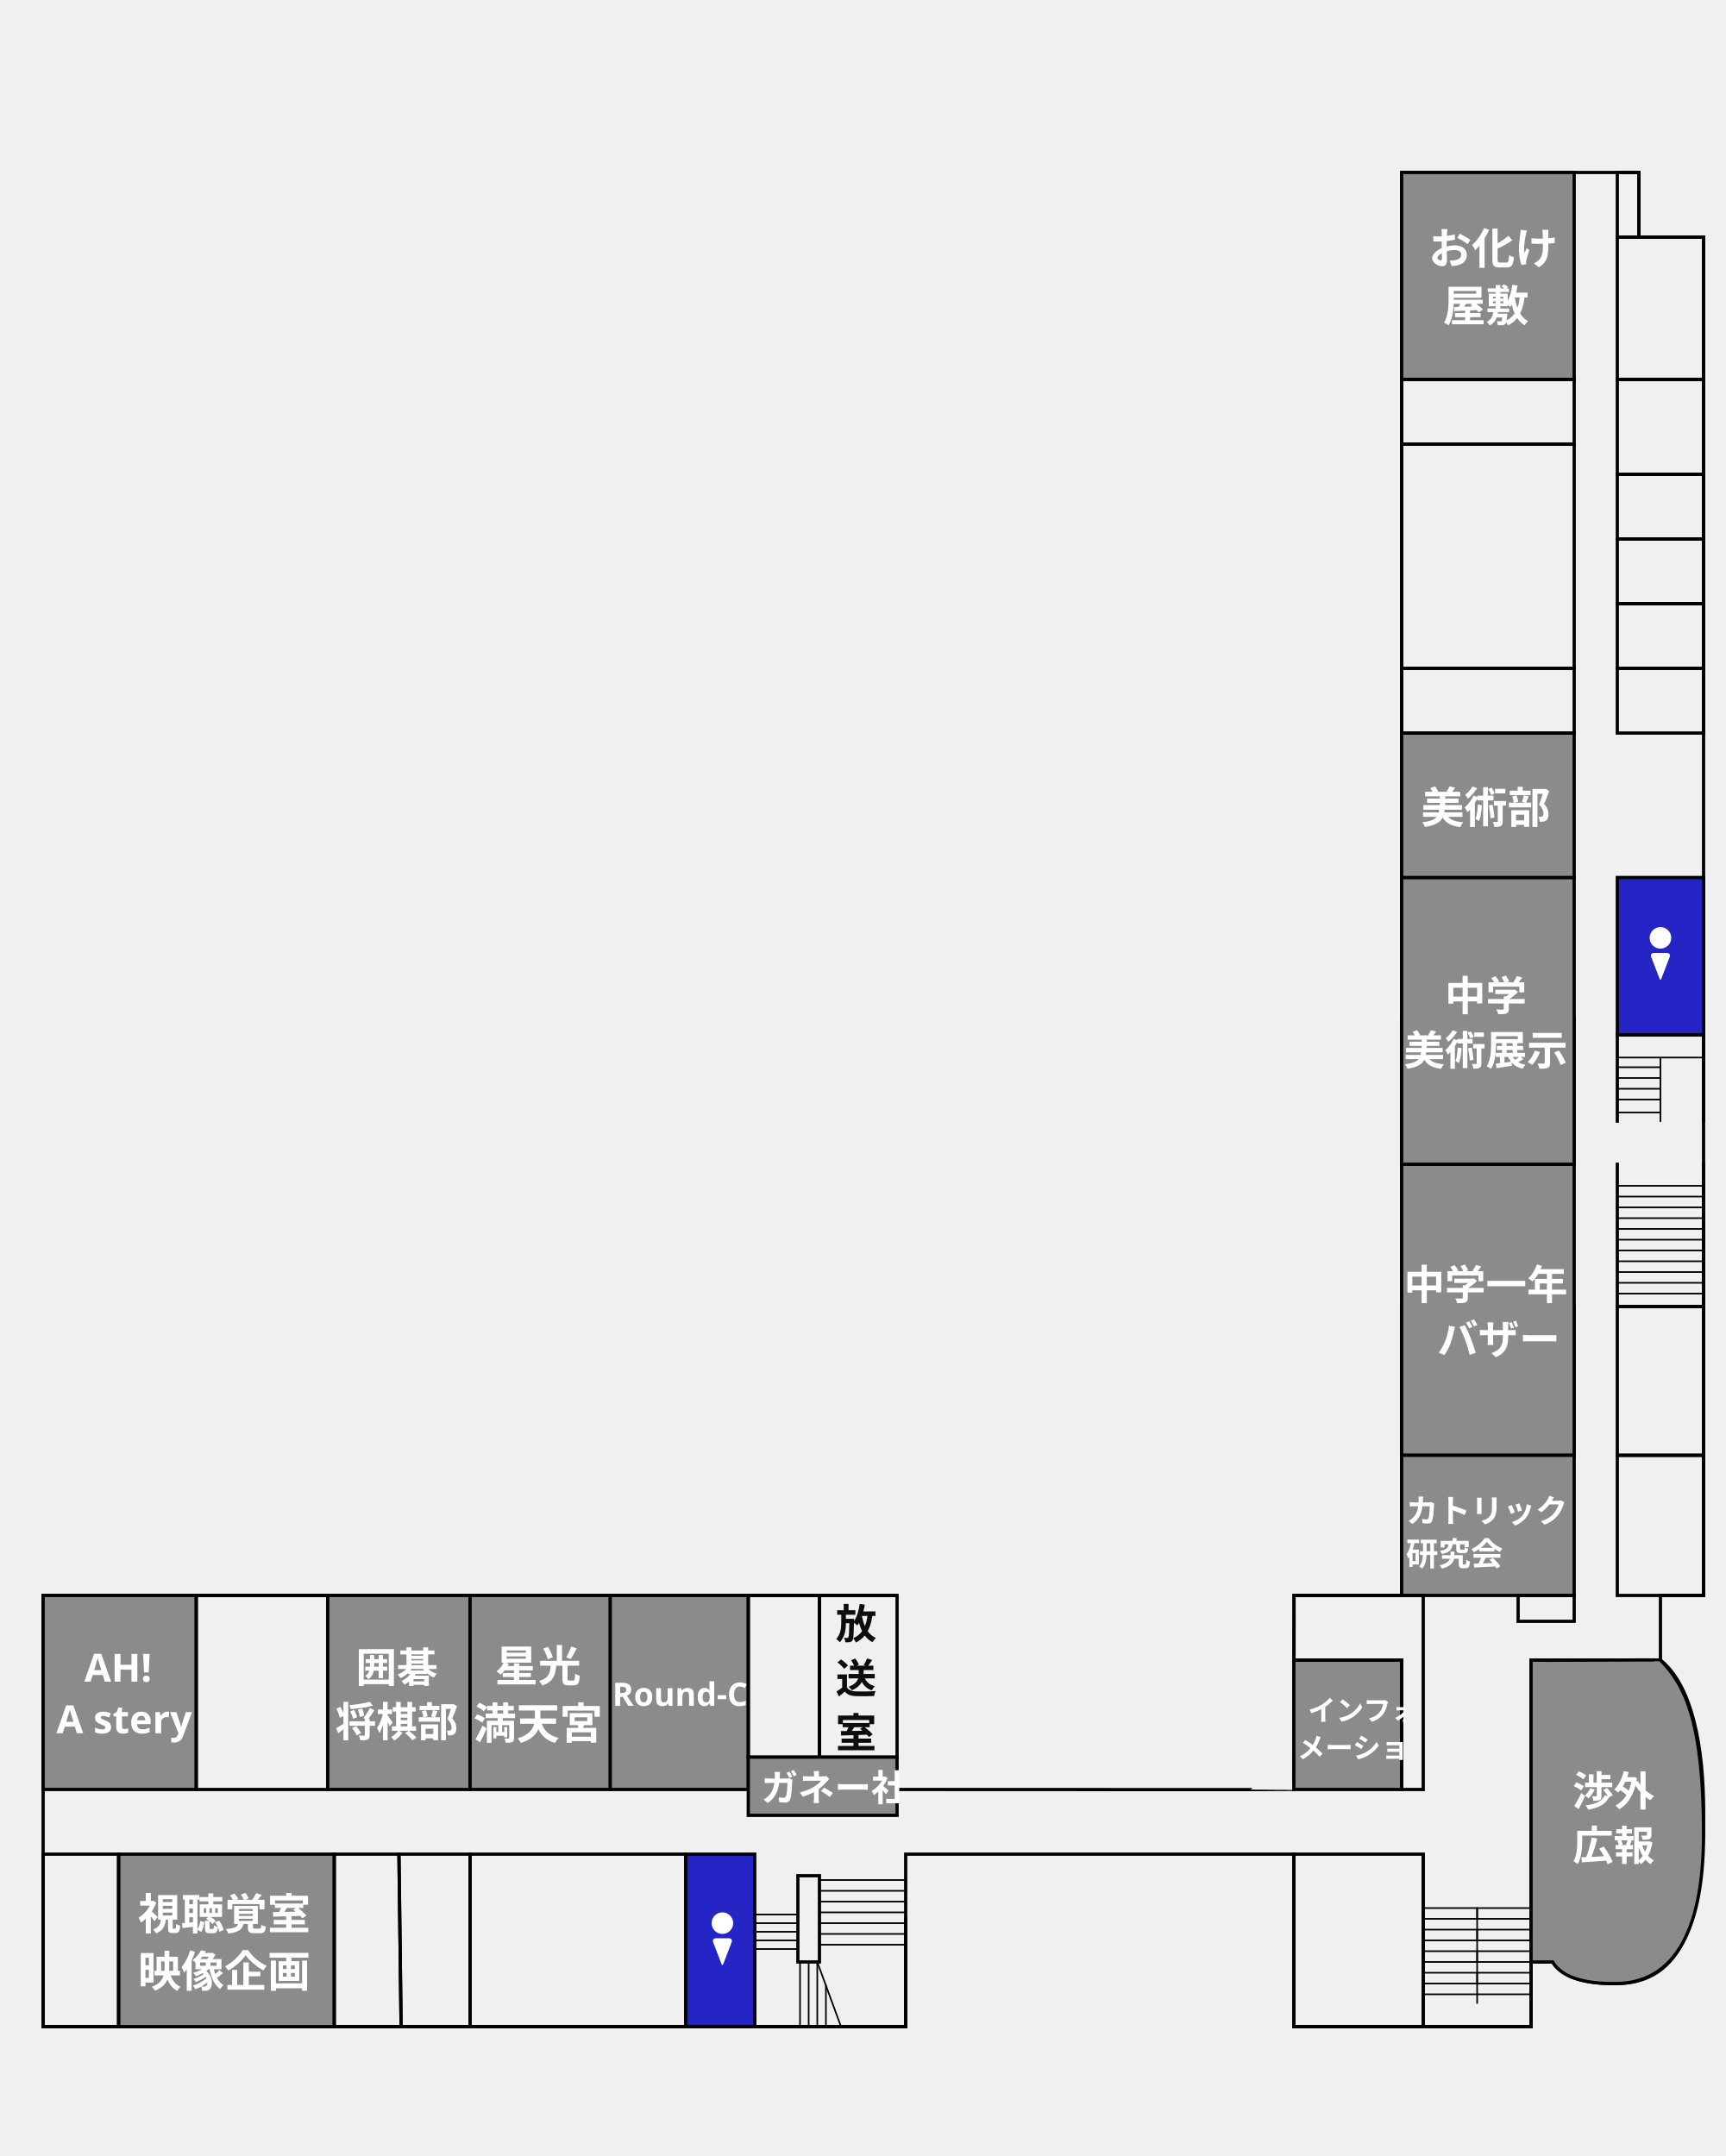
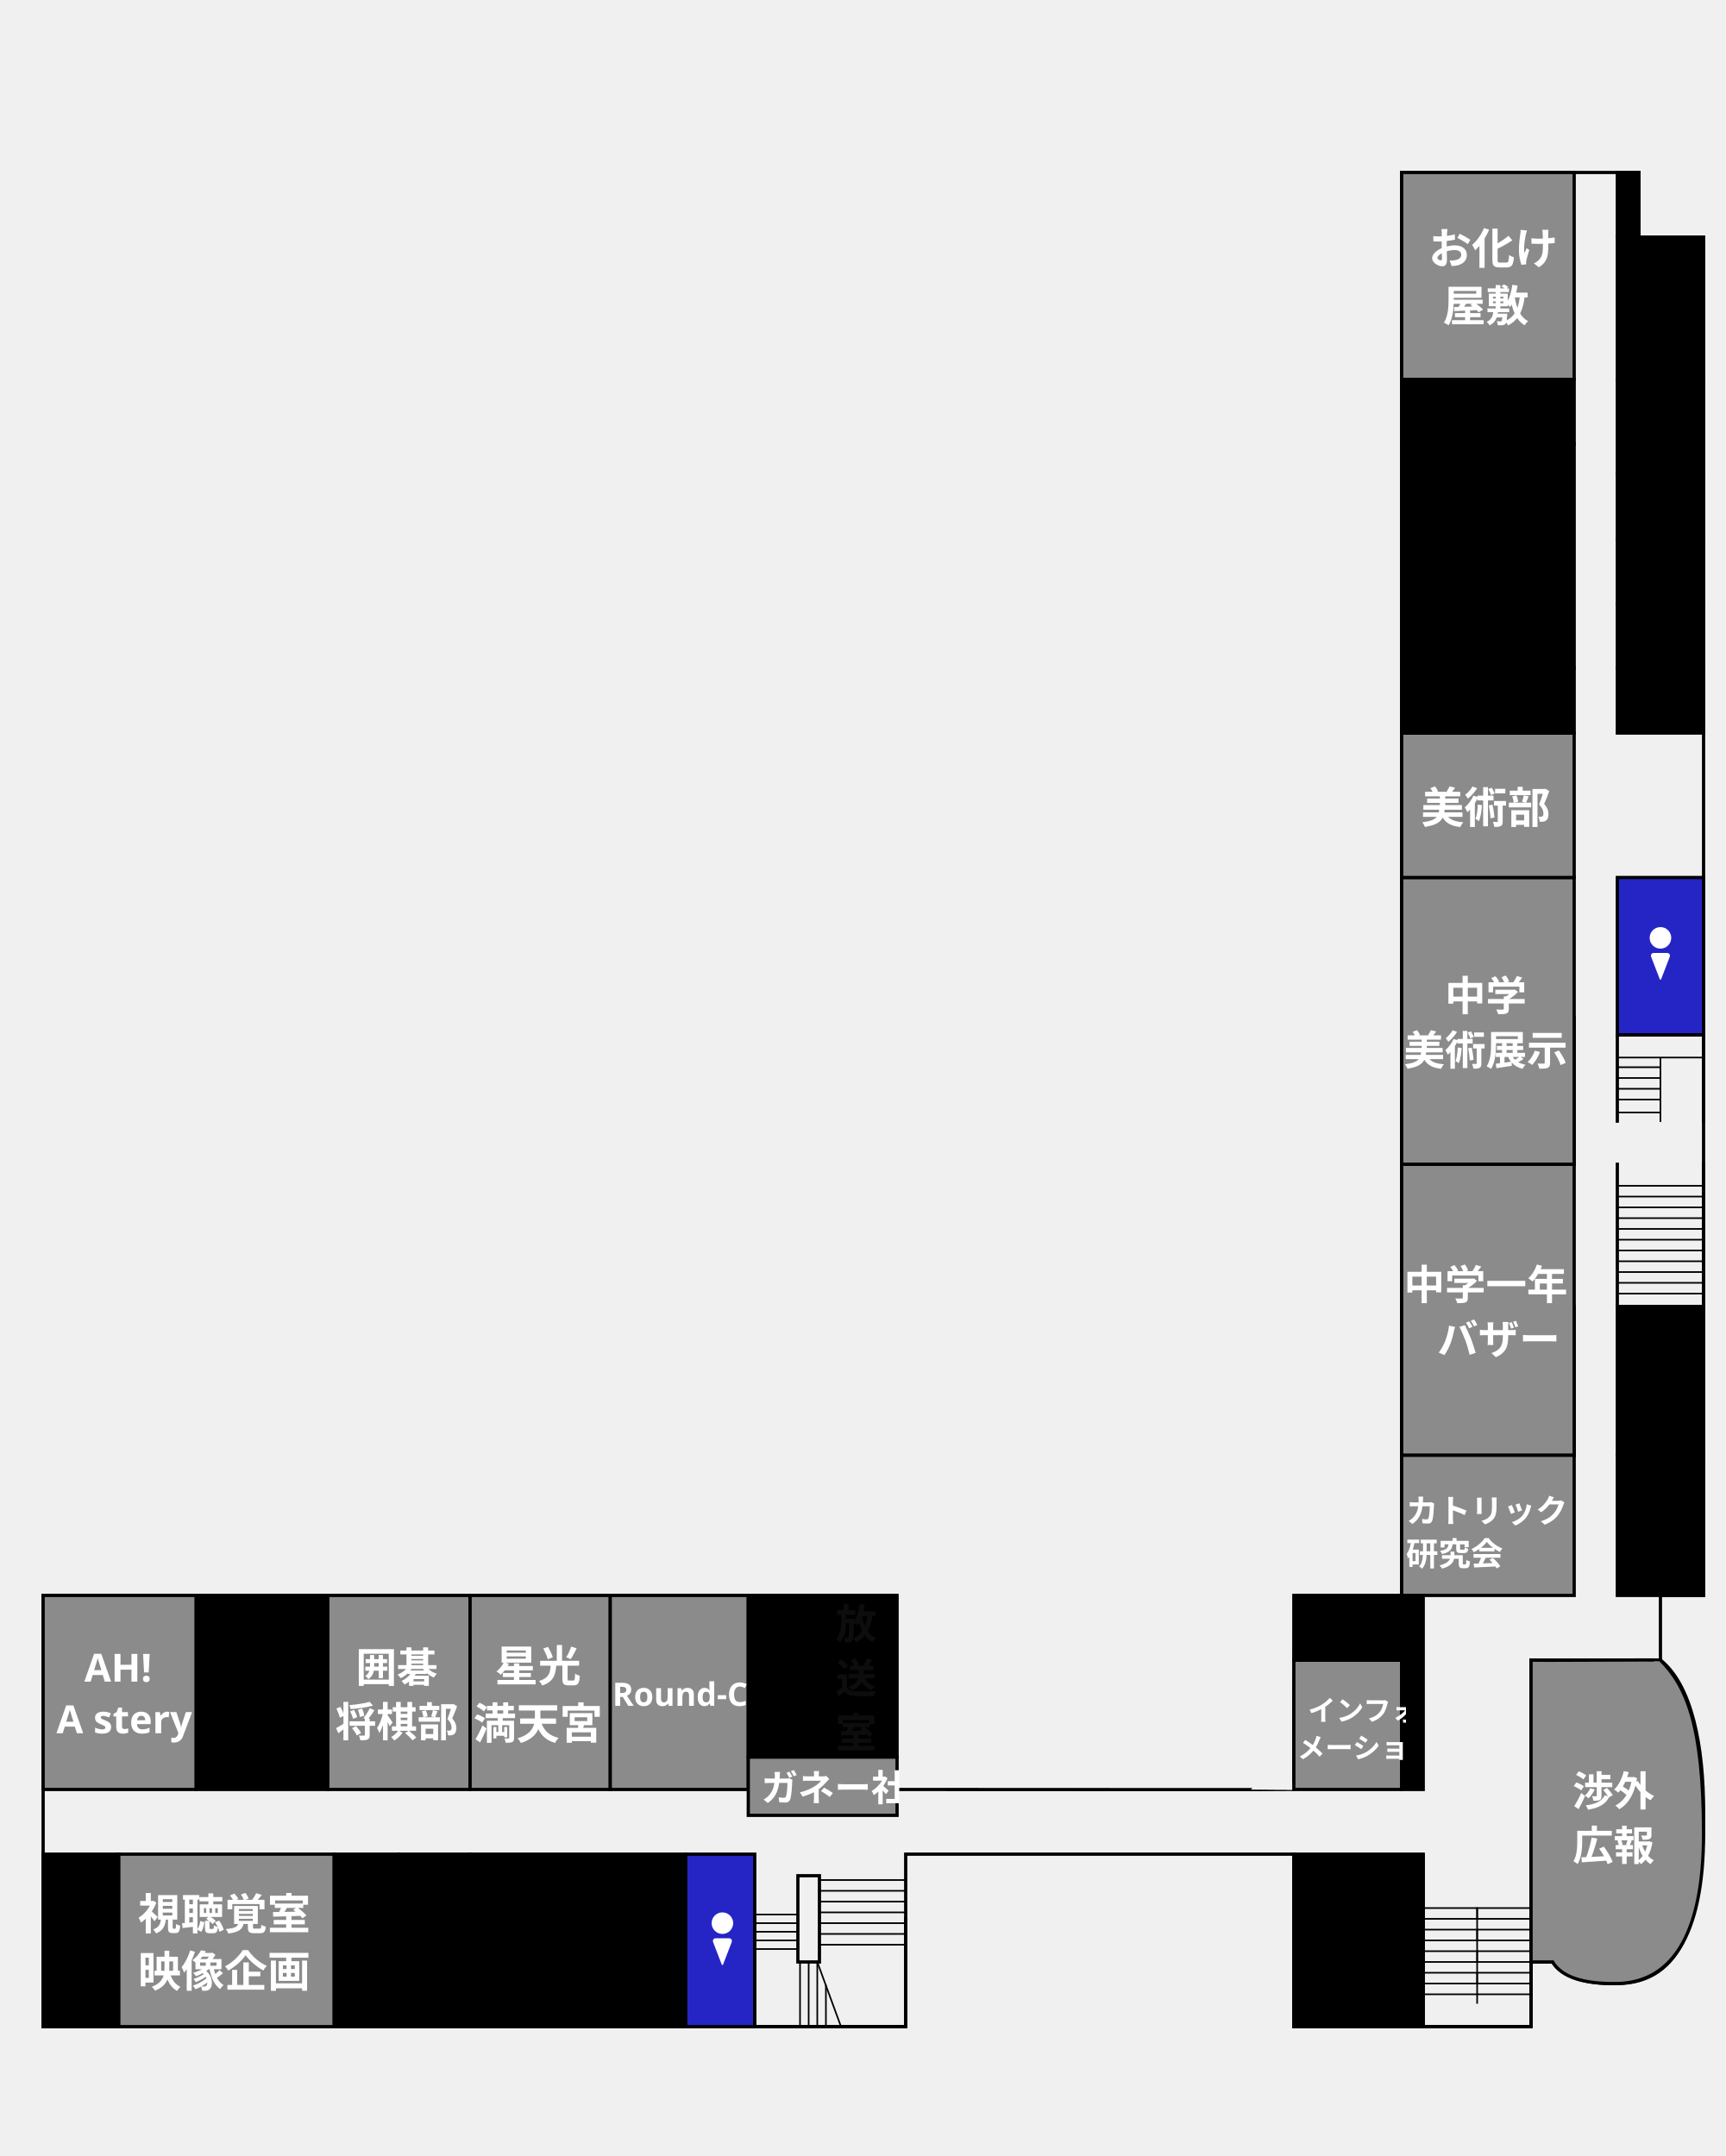
<svg xmlns="http://www.w3.org/2000/svg" style="isolation:isolate" viewBox="0 0 800 1000" width="800pt" height="1000pt">
  <defs>
-     <clipPath id="_clipPath_mbIH5lPlI0EIwr45GbCI8OWNI2Zfmhm0">
+     <clipPath id="_clipPath_4ufN1qlslfD6iwfRxQ1ygtialuZP4c2t">
      <rect width="800" height="1000" />
    </clipPath>
  </defs>
-   <g clip-path="url(#_clipPath_mbIH5lPlI0EIwr45GbCI8OWNI2Zfmhm0)">
+   <g clip-path="url(#_clipPath_4ufN1qlslfD6iwfRxQ1ygtialuZP4c2t)">
    <g style="isolation:isolate" id="outer">
      <path d=" M 20 740 L 20 940 L 420 940 L 420 860 L 600 860 L 600 940 L 710 940 L 710 910 L 720 910" id="パス" fill="none" vector-effect="non-scaling-stroke" stroke-width="2" stroke="rgb(0,0,0)" stroke-linejoin="miter" stroke-linecap="square" stroke-miterlimit="3" />
      <path d=" M 720 910 C 725 918.5 740.125 920.375 750 920 C 780.25 919.75 790.172 890.297 790 840 C 790 810.125 784.667 781.667 770 770 L 770 740 L 790 740 L 790 110 L 760 110 L 760 80 L 650 80 L 650 740 C 638.624 740 621.999 740 600.125 740 C 600.094 740.109 600.047 830.234 600 830 C 600 830.141 483.918 830 416 830 C 415.977 829.988 416.012 740.004 416 740 Q 272.68 740 20 740" id="パス" fill="none" vector-effect="non-scaling-stroke" stroke-width="2" stroke="rgb(0,0,0)" stroke-linejoin="miter" stroke-linecap="square" stroke-miterlimit="3" />
      <path d=" M 770 770 L 710 770 L 710 910" id="パス" fill="none" vector-effect="non-scaling-stroke" stroke-width="2" stroke="rgb(0,0,0)" stroke-linejoin="miter" stroke-linecap="square" stroke-miterlimit="3" />
    </g>
    <g style="isolation:isolate" id="booth">
      <path d=" M 20 740 L 91 740 L 91 830 L 20 830 L 20 740 Z " id="maps_H1A" fill="rgb(139,139,139)" vector-effect="non-scaling-stroke" stroke-width="2" stroke="rgb(0,0,0)" stroke-linejoin="miter" stroke-linecap="square" stroke-miterlimit="3" />
-       <path d=" M 91 740 L 152 740 L 152 830 L 91 830 L 91 740 Z " id="maps_H1B" fill="none" vector-effect="non-scaling-stroke" stroke-width="2" stroke="rgb(0,0,0)" stroke-linejoin="miter" stroke-linecap="square" stroke-miterlimit="3" />
+       <path d=" M 91 740 L 152 740 L 152 830 L 91 830 L 91 740 Z " id="maps_H1B" fill="rgb(0,0,0)" vector-effect="non-scaling-stroke" stroke-width="2" stroke="rgb(0,0,0)" stroke-linejoin="miter" stroke-linecap="square" stroke-miterlimit="3" />
      <path d=" M 152 740 L 218 740 L 218 830 L 152 830 L 152 740 Z " id="maps_H1C" fill="rgb(139,139,139)" vector-effect="non-scaling-stroke" stroke-width="2" stroke="rgb(0,0,0)" stroke-linejoin="miter" stroke-linecap="square" stroke-miterlimit="3" />
      <path d=" M 218 740 L 283 740 L 283 830 L 218 830 L 218 740 Z " id="maps_H1D" fill="rgb(139,139,139)" vector-effect="non-scaling-stroke" stroke-width="2" stroke="rgb(0,0,0)" stroke-linejoin="miter" stroke-linecap="square" stroke-miterlimit="3" />
      <path d=" M 283 740 L 347 740 L 347 830 L 283 830 L 283 740 Z " id="maps_H1E" fill="rgb(139,139,139)" vector-effect="non-scaling-stroke" stroke-width="2" stroke="rgb(0,0,0)" stroke-linejoin="miter" stroke-linecap="square" stroke-miterlimit="3" />
      <path d=" M 730 675 L 730 606 L 650 606 L 650 675 L 730 675 Z " id="maps_M1E" fill="rgb(139,139,139)" vector-effect="non-scaling-stroke" stroke-width="2" stroke="rgb(0,0,0)" stroke-linejoin="miter" stroke-linecap="square" stroke-miterlimit="3" />
      <path d=" M 650 540 L 650 472 L 730 472 L 730 540 L 650 540 Z " id="maps_M1C" fill="rgb(139,139,139)" vector-effect="non-scaling-stroke" stroke-width="2" stroke="rgb(0,0,0)" stroke-linejoin="miter" stroke-linecap="square" stroke-miterlimit="3" />
      <path d=" M 650 675 L 650 540 L 730 540 L 730 675 L 650 675 Z " id="maps_M1D" fill="rgb(139,139,139)" vector-effect="non-scaling-stroke" stroke-width="2" stroke="rgb(0,0,0)" stroke-linejoin="miter" stroke-linecap="square" stroke-miterlimit="3" />
      <path d=" M 650 540 L 650 407 L 730 407 L 730 540 L 650 540 Z " id="maps_M1B" fill="rgb(139,139,139)" vector-effect="non-scaling-stroke" stroke-width="2" stroke="rgb(0,0,0)" stroke-linejoin="miter" stroke-linecap="square" stroke-miterlimit="3" />
      <path d=" M 650 407 L 650 340 L 730 340 L 730 407 L 650 407 Z " id="maps_M1A" fill="rgb(139,139,139)" vector-effect="non-scaling-stroke" stroke-width="2" stroke="rgb(0,0,0)" stroke-linejoin="miter" stroke-linecap="square" stroke-miterlimit="3" />
      <path d=" M 650 176 L 650 80 L 730 80 L 730 176 L 650 176 Z " id="maps_TechRoom" fill="rgb(139,139,139)" vector-effect="non-scaling-stroke" stroke-width="2" stroke="rgb(0,0,0)" stroke-linejoin="miter" stroke-linecap="square" stroke-miterlimit="3" />
      <path d=" M 650 740 L 717.5 740 L 730 740 L 730 675 L 650 675 L 650 740 Z " id="maps_catho" fill="rgb(139,139,139)" vector-effect="non-scaling-stroke" stroke-width="2" stroke="rgb(0,0,0)" stroke-linejoin="miter" stroke-linecap="square" stroke-miterlimit="3" />
      <path d=" M 55 860 L 155 860 L 155 940 L 55 940 L 55 860 Z " id="maps_AVRoom" fill="rgb(139,139,139)" vector-effect="non-scaling-stroke" stroke-width="2" stroke="rgb(0,0,0)" stroke-linejoin="miter" stroke-linecap="square" stroke-miterlimit="3" />
    </g>
    <g style="isolation:isolate" id="blank">
-       <path d=" M 704 740 L 704 752 L 730 752 L 730 740 L 704 740 Z " id="パス" fill="none" vector-effect="non-scaling-stroke" stroke-width="2" stroke="rgb(0,0,0)" stroke-linejoin="miter" stroke-linecap="square" stroke-miterlimit="3" />
-       <path d=" M 650 310 L 650 206 L 730 206 L 730 310 L 650 310 Z " id="maps_ArtRoom" fill="none" vector-effect="non-scaling-stroke" stroke-width="2" stroke="rgb(0,0,0)" stroke-linejoin="miter" stroke-linecap="square" stroke-miterlimit="3" />
-       <path d=" M 380 796.25 L 380 777.5 L 380 740 L 416 740 L 416 815 L 380 815 L 380 796.25 Z " id="Broadcasting_Room" fill="none" vector-effect="non-scaling-stroke" stroke-width="2" stroke="rgb(0,0,0)" stroke-linejoin="miter" stroke-linecap="square" stroke-miterlimit="3" />
-       <path d=" M 347 740 L 380 740 L 380 815 L 347 815 L 347 740 Z " id="Labo_English" fill="none" vector-effect="non-scaling-stroke" stroke-width="2" stroke="rgb(0,0,0)" stroke-linejoin="miter" stroke-linecap="square" stroke-miterlimit="3" />
-       <path d=" M 750 280 L 750 310 L 790 310 L 790 280 L 750 280 Z " id="パス" fill="none" vector-effect="non-scaling-stroke" stroke-width="2" stroke="rgb(0,0,0)" stroke-linejoin="miter" stroke-linecap="square" stroke-miterlimit="3" />
-       <path d=" M 750 220 L 750 250 L 790 250 L 790 220 L 750 220 Z " id="パス" fill="none" vector-effect="non-scaling-stroke" stroke-width="2" stroke="rgb(0,0,0)" stroke-linejoin="miter" stroke-linecap="square" stroke-miterlimit="3" />
-       <path d=" M 750 250 L 750 280 L 790 280 L 790 250 L 750 250 Z " id="パス" fill="none" vector-effect="non-scaling-stroke" stroke-width="2" stroke="rgb(0,0,0)" stroke-linejoin="miter" stroke-linecap="square" stroke-miterlimit="3" />
-       <path d=" M 750 176 L 750 220 L 790 220 L 790 176 L 750 176 Z " id="パス" fill="none" vector-effect="non-scaling-stroke" stroke-width="2" stroke="rgb(0,0,0)" stroke-linejoin="miter" stroke-linecap="square" stroke-miterlimit="3" />
-       <path d=" M 750 110 L 750 176 L 790 176 L 790 110 L 750 110 Z " id="パス" fill="none" vector-effect="non-scaling-stroke" stroke-width="2" stroke="rgb(0,0,0)" stroke-linejoin="miter" stroke-linecap="square" stroke-miterlimit="3" />
-       <path d=" M 750 310 L 750 340 L 790 340 L 790 310 L 750 310 Z " id="パス" fill="none" vector-effect="non-scaling-stroke" stroke-width="2" stroke="rgb(0,0,0)" stroke-linejoin="miter" stroke-linecap="square" stroke-miterlimit="3" />
-       <path d=" M 750 740 L 750 675 L 790 675 L 790 740 L 750 740 Z " id="パス" fill="none" vector-effect="non-scaling-stroke" stroke-width="2" stroke="rgb(0,0,0)" stroke-linejoin="miter" stroke-linecap="square" stroke-miterlimit="3" />
-       <path d=" M 750 675 L 750 606 L 790 606 L 790 675 L 750 675 Z " id="Counseling_Room" fill="none" vector-effect="non-scaling-stroke" stroke-width="2" stroke="rgb(0,0,0)" stroke-linejoin="miter" stroke-linecap="square" stroke-miterlimit="3" />
+       <path d=" M 650 310 L 650 206 L 730 206 L 730 310 L 650 310 Z " id="maps_ArtRoom" fill="rgb(0,0,0)" vector-effect="non-scaling-stroke" stroke-width="2" stroke="rgb(0,0,0)" stroke-linejoin="miter" stroke-linecap="square" stroke-miterlimit="3" />
+       <path d=" M 380 796.25 L 380 777.5 L 380 740 L 416 740 L 416 815 L 380 815 L 380 796.25 Z " id="Broadcasting_Room" fill="rgb(0,0,0)" vector-effect="non-scaling-stroke" stroke-width="2" stroke="rgb(0,0,0)" stroke-linejoin="miter" stroke-linecap="square" stroke-miterlimit="3" />
+       <path d=" M 347 740 L 380 740 L 380 815 L 347 815 L 347 740 Z " id="Labo_English" fill="rgb(0,0,0)" vector-effect="non-scaling-stroke" stroke-width="2" stroke="rgb(0,0,0)" stroke-linejoin="miter" stroke-linecap="square" stroke-miterlimit="3" />
+       <path d=" M 750 280 L 750 310 L 790 310 L 790 280 L 750 280 Z " id="パス" fill="rgb(0,0,0)" vector-effect="non-scaling-stroke" stroke-width="2" stroke="rgb(0,0,0)" stroke-linejoin="miter" stroke-linecap="square" stroke-miterlimit="3" />
+       <path d=" M 750 220 L 750 250 L 790 250 L 790 220 L 750 220 Z " id="パス" fill="rgb(0,0,0)" vector-effect="non-scaling-stroke" stroke-width="2" stroke="rgb(0,0,0)" stroke-linejoin="miter" stroke-linecap="square" stroke-miterlimit="3" />
+       <path d=" M 750 250 L 750 280 L 790 280 L 790 250 L 750 250 Z " id="パス" fill="rgb(0,0,0)" vector-effect="non-scaling-stroke" stroke-width="2" stroke="rgb(0,0,0)" stroke-linejoin="miter" stroke-linecap="square" stroke-miterlimit="3" />
+       <path d=" M 750 176 L 750 220 L 790 220 L 790 176 L 750 176 Z " id="パス" fill="rgb(0,0,0)" vector-effect="non-scaling-stroke" stroke-width="2" stroke="rgb(0,0,0)" stroke-linejoin="miter" stroke-linecap="square" stroke-miterlimit="3" />
+       <path d=" M 750 110 L 750 176 L 790 176 L 790 110 L 750 110 Z " id="パス" fill="rgb(0,0,0)" vector-effect="non-scaling-stroke" stroke-width="2" stroke="rgb(0,0,0)" stroke-linejoin="miter" stroke-linecap="square" stroke-miterlimit="3" />
+       <path d=" M 750 310 L 750 340 L 790 340 L 790 310 L 750 310 Z " id="パス" fill="rgb(0,0,0)" vector-effect="non-scaling-stroke" stroke-width="2" stroke="rgb(0,0,0)" stroke-linejoin="miter" stroke-linecap="square" stroke-miterlimit="3" />
+       <path d=" M 750 740 L 750 675 L 790 675 L 790 740 L 750 740 Z " id="パス" fill="rgb(0,0,0)" vector-effect="non-scaling-stroke" stroke-width="2" stroke="rgb(0,0,0)" stroke-linejoin="miter" stroke-linecap="square" stroke-miterlimit="3" />
+       <path d=" M 750 675 L 750 606 L 790 606 L 790 675 L 750 675 Z " id="Counseling_Room" fill="rgb(0,0,0)" vector-effect="non-scaling-stroke" stroke-width="2" stroke="rgb(0,0,0)" stroke-linejoin="miter" stroke-linecap="square" stroke-miterlimit="3" />
      <path d=" M 600 830 L 650 830 L 650 770 L 600 770 L 600 830 Z " id="maps_info" fill="rgb(139,139,139)" vector-effect="non-scaling-stroke" stroke-width="2" stroke="rgb(0,0,0)" stroke-linejoin="miter" stroke-linecap="square" stroke-miterlimit="3" />
-       <path d=" M 20 860 L 20 940 L 55 940 L 55 860 L 20 860 Z " id="StairE" fill="none" vector-effect="non-scaling-stroke" stroke-width="2" stroke="rgb(0,0,0)" stroke-linejoin="miter" stroke-linecap="square" stroke-miterlimit="3" />
-       <path d=" M 185 860 L 186 940 L 155 940 L 155 860 L 185 860 Z " id="Audiovisual_Preparation_Room" fill="none" vector-effect="non-scaling-stroke" stroke-width="2" stroke="rgb(0,0,0)" stroke-linejoin="miter" stroke-linecap="square" stroke-miterlimit="3" />
-       <path d=" M 650 830 L 660 830 L 660 740 L 600 740 L 600 770 L 650 770 L 650 830 Z " id="Student_Guidance_Office" fill="none" vector-effect="non-scaling-stroke" stroke-width="2" stroke="rgb(0,0,0)" stroke-linejoin="miter" stroke-linecap="square" stroke-miterlimit="3" />
-       <path d=" M 650 206 L 650 176 L 730 176 L 730 206 L 650 206 Z " id="パス" fill="none" vector-effect="non-scaling-stroke" stroke-width="2" stroke="rgb(0,0,0)" stroke-linejoin="miter" stroke-linecap="square" stroke-miterlimit="3" />
-       <path d=" M 650 340 L 650 310 L 730 310 L 730 340 L 650 340 Z " id="パス" fill="none" vector-effect="non-scaling-stroke" stroke-width="2" stroke="rgb(0,0,0)" stroke-linejoin="miter" stroke-linecap="square" stroke-miterlimit="3" />
-       <path d=" M 750 110 L 750 80 L 760 80 L 760 110 L 750 110 Z " id="パス" fill="none" vector-effect="non-scaling-stroke" stroke-width="2" stroke="rgb(0,0,0)" stroke-linejoin="miter" stroke-linecap="square" stroke-miterlimit="3" />
-       <path d=" M 218 860 L 318 860 L 318 940 L 218 940 L 218 860 Z " id="PC_Room" fill="none" vector-effect="non-scaling-stroke" stroke-width="2" stroke="rgb(0,0,0)" stroke-linejoin="miter" stroke-linecap="square" stroke-miterlimit="3" />
-       <path d=" M 185 860 L 218 860 L 218 940 L 186 940 L 185 860 Z " id="H1_StaffRoom" fill="none" vector-effect="non-scaling-stroke" stroke-width="2" stroke="rgb(0,0,0)" stroke-linejoin="miter" stroke-linecap="square" stroke-miterlimit="3" />
-       <path d=" M 600 860 L 660 860 L 660 940 L 600 940 L 600 860 Z " id="Interview_Room" fill="none" vector-effect="non-scaling-stroke" stroke-width="2" stroke="rgb(0,0,0)" stroke-linejoin="miter" stroke-linecap="square" stroke-miterlimit="3" />
+       <path d=" M 20 860 L 20 940 L 55 940 L 55 860 L 20 860 Z " id="StairE" fill="rgb(0,0,0)" vector-effect="non-scaling-stroke" stroke-width="2" stroke="rgb(0,0,0)" stroke-linejoin="miter" stroke-linecap="square" stroke-miterlimit="3" />
+       <path d=" M 185 860 L 186 940 L 155 940 L 155 860 L 185 860 Z " id="Audiovisual_Preparation_Room" fill="rgb(0,0,0)" vector-effect="non-scaling-stroke" stroke-width="2" stroke="rgb(0,0,0)" stroke-linejoin="miter" stroke-linecap="square" stroke-miterlimit="3" />
+       <path d=" M 650 830 L 660 830 L 660 740 L 600 740 L 600 770 L 650 770 L 650 830 Z " id="Student_Guidance_Office" fill="rgb(0,0,0)" vector-effect="non-scaling-stroke" stroke-width="2" stroke="rgb(0,0,0)" stroke-linejoin="miter" stroke-linecap="square" stroke-miterlimit="3" />
+       <path d=" M 650 206 L 650 176 L 730 176 L 730 206 L 650 206 Z " id="パス" fill="rgb(0,0,0)" vector-effect="non-scaling-stroke" stroke-width="2" stroke="rgb(0,0,0)" stroke-linejoin="miter" stroke-linecap="square" stroke-miterlimit="3" />
+       <path d=" M 650 340 L 650 310 L 730 310 L 730 340 L 650 340 Z " id="パス" fill="rgb(0,0,0)" vector-effect="non-scaling-stroke" stroke-width="2" stroke="rgb(0,0,0)" stroke-linejoin="miter" stroke-linecap="square" stroke-miterlimit="3" />
+       <path d=" M 750 110 L 750 80 L 760 80 L 760 110 L 750 110 Z " id="パス" fill="rgb(0,0,0)" vector-effect="non-scaling-stroke" stroke-width="2" stroke="rgb(0,0,0)" stroke-linejoin="miter" stroke-linecap="square" stroke-miterlimit="3" />
+       <path d=" M 218 860 L 318 860 L 318 940 L 218 940 L 218 860 Z " id="PC_Room" fill="rgb(0,0,0)" vector-effect="non-scaling-stroke" stroke-width="2" stroke="rgb(0,0,0)" stroke-linejoin="miter" stroke-linecap="square" stroke-miterlimit="3" />
+       <path d=" M 185 860 L 218 860 L 218 940 L 186 940 L 185 860 Z " id="H1_StaffRoom" fill="rgb(0,0,0)" vector-effect="non-scaling-stroke" stroke-width="2" stroke="rgb(0,0,0)" stroke-linejoin="miter" stroke-linecap="square" stroke-miterlimit="3" />
+       <path d=" M 600 860 L 660 860 L 660 940 L 600 940 L 600 860 Z " id="Interview_Room" fill="rgb(0,0,0)" vector-effect="non-scaling-stroke" stroke-width="2" stroke="rgb(0,0,0)" stroke-linejoin="miter" stroke-linecap="square" stroke-miterlimit="3" />
      <path d=" M 710 940 L 660 940 L 660 860 L 660 940 L 710 940 L 710 860 L 710 940 Z " fill-rule="evenodd" id="StairC" fill="none" vector-effect="non-scaling-stroke" stroke-width="2" stroke="rgb(0,0,0)" stroke-linejoin="miter" stroke-linecap="square" stroke-miterlimit="3" />
      <path d=" M 347 815 L 416 815 L 416 842 L 347 842 L 347 815 Z " id="maps_sp1" fill="rgb(139,139,139)" vector-effect="non-scaling-stroke" stroke-width="2" stroke="rgb(0,0,0)" stroke-linejoin="miter" stroke-linecap="square" stroke-miterlimit="3" />
    </g>
    <g style="isolation:isolate" id="special">
      <path d=" M 750 407 L 790 407 L 790 480 L 750 480 L 750 407 Z " id="パス" fill="rgb(37,37,198)" vector-effect="non-scaling-stroke" stroke-width="2" stroke="rgb(0,0,0)" stroke-linejoin="miter" stroke-linecap="square" stroke-miterlimit="3" />
      <path d=" M 350 860 L 350 940 L 318 940 L 318 860 L 350 860 Z " id="Toilet" fill="rgb(37,37,198)" vector-effect="non-scaling-stroke" stroke-width="2" stroke="rgb(0,0,0)" stroke-linejoin="miter" stroke-linecap="square" stroke-miterlimit="3" />
      <path d=" M 710 770 L 710 910 L 720 910 Q 726.281 920.453 750 920 C 773.719 919.547 790.109 899.844 790 850 C 789.891 800.156 782 782 770 770 C 769.744 769.744 712.75 770.25 710 770 Z " id="maps_juken" fill="rgb(139,139,139)" vector-effect="non-scaling-stroke" stroke-width="2" stroke="rgb(0,0,0)" stroke-linejoin="miter" stroke-linecap="square" stroke-miterlimit="3" />
      <path d=" M 750 540 L 750 606 L 790 606 L 790 540" id="パス" fill="none" vector-effect="non-scaling-stroke" stroke-width="2" stroke="rgb(0,0,0)" stroke-linejoin="miter" stroke-linecap="square" stroke-miterlimit="3" />
      <path d=" M 750 520 L 750 480 L 790 480 L 790 520" id="パス" fill="none" vector-effect="non-scaling-stroke" stroke-width="2" stroke="rgb(0,0,0)" stroke-linejoin="miter" stroke-linecap="square" stroke-miterlimit="3" />
      <path d=" M 420 890 L 420 940 L 350 940 L 350 890" id="パス" fill="none" vector-effect="non-scaling-stroke" stroke-width="2" stroke="rgb(0,0,0)" stroke-linejoin="miter" stroke-linecap="square" stroke-miterlimit="3" />
    </g>
    <g style="isolation:isolate" id="Decorations">
      <g style="isolation:isolate" id="stairB">
        <path d=" M 790 490.5 L 750 490.5 M 750 505 L 770 505 M 750 495 L 770 495 M 750 510 L 770 510 M 750 500 L 770 500 M 750 516 L 770 516 M 770 520 Q 770 502.318 770 491" fill-rule="evenodd" id="複合パス" fill="none" vector-effect="non-scaling-stroke" stroke-width="1" stroke="rgb(0,0,0)" stroke-linejoin="miter" stroke-linecap="square" stroke-miterlimit="3" />
        <path d=" M 750 600 L 790 600 L 790 595 L 750 595 L 750 590 L 790 590 L 790 585 L 750 585 L 750 580 L 790 580 L 790 575 L 750 575 L 750 570 L 790 570 L 790 565 L 750 565 L 750 560 L 790 560 L 790 555 L 750 555 L 750 550 L 790 550" id="パス" fill="none" vector-effect="non-scaling-stroke" stroke-width="1" stroke="rgb(0,0,0)" stroke-linejoin="miter" stroke-linecap="square" stroke-miterlimit="3" />
      </g>
      <g style="isolation:isolate" id="stairC">
        <path d=" M 685 925 L 660 925 L 660 920 L 685 920 L 685 915 L 660 915 L 660 910 L 685 910 L 685 905 L 660 905 L 660 900 L 685 900 L 685 895 L 660 895 L 660 890 L 685 890 L 685 885 L 660 885" id="パス" fill="none" vector-effect="non-scaling-stroke" stroke-width="1" stroke="rgb(0,0,0)" stroke-linejoin="miter" stroke-linecap="square" stroke-miterlimit="3" />
        <path d=" M 685 929 L 685 885 L 685 885 L 710 885 L 710 890 L 685 890 L 685 895 L 710 895 L 710 900 L 685 900 L 685 905 L 710 905 L 710 910 L 685 910 L 685 915 L 710 915 L 710 920 L 685 920 L 685 925 L 710 925" id="パス" fill="none" vector-effect="non-scaling-stroke" stroke-width="1" stroke="rgb(0,0,0)" stroke-linejoin="miter" stroke-linecap="square" stroke-miterlimit="3" />
      </g>
      <g style="isolation:isolate" id="stairD">
        <path d=" M 370 888 L 350 888 L 350 892 L 370 892 L 370 896 L 350 896 L 350 900 L 370 900 L 370 904 L 350 904" id="パス" fill="none" vector-effect="non-scaling-stroke" stroke-width="1" stroke="rgb(0,0,0)" stroke-linejoin="miter" stroke-linecap="square" stroke-miterlimit="3" />
        <path d=" M 380 872 L 420 872 L 420 877 L 380 877 L 380 882 L 420 882 L 420 887 L 380 887 L 380 892 L 420 892 L 420 897 L 380 897 L 380 902 L 420 902" id="パス" fill="none" vector-effect="non-scaling-stroke" stroke-width="1" stroke="rgb(0,0,0)" stroke-linejoin="miter" stroke-linecap="square" stroke-miterlimit="3" />
        <line x1="390" y1="940" x2="379" y2="910" id="パス" vector-effect="non-scaling-stroke" stroke-width="1" stroke="rgb(0,0,0)" stroke-linejoin="miter" stroke-linecap="square" stroke-miterlimit="3" />
        <path d=" M 371 910 L 371 940 L 375 940 L 375 910 L 379 910 L 379 940 L 383 940 L 383 921" id="パス" fill="none" vector-effect="non-scaling-stroke" stroke-width="1" stroke="rgb(0,0,0)" stroke-linejoin="miter" stroke-linecap="square" stroke-miterlimit="3" />
        <path d=" M 370 870 L 380 870 L 380 910 L 370 910 L 370 870 Z " id="パス" fill="none" vector-effect="non-scaling-stroke" stroke-width="2" stroke="rgb(0,0,0)" stroke-linejoin="miter" stroke-linecap="square" stroke-miterlimit="3" />
      </g>
      <path d=" M 330 892 C 330 889.24 332.24 887 335 887 C 337.76 887 340 889.24 340 892 C 340 894.76 337.76 897 335 897 C 332.24 897 330 894.76 330 892 Z  M 334.641 911.067 L 330.718 900.867 C 330.322 899.836 330.896 899 332 899 L 338 899 C 339.104 899 339.678 899.836 339.282 900.867 L 335.359 911.067 C 335.161 911.582 334.839 911.582 334.641 911.067 Z " fill-rule="evenodd" id="複合パス" fill="rgb(255,255,255)" />
      <path d=" M 765 435 C 765 432.24 767.24 430 770 430 C 772.76 430 775 432.24 775 435 C 775 437.76 772.76 440 770 440 C 767.24 440 765 437.76 765 435 Z  M 769.641 454.067 L 765.718 443.867 C 765.322 442.836 765.896 442 767 442 L 773 442 C 774.104 442 774.678 442.836 774.282 443.867 L 770.359 454.067 C 770.161 454.582 769.839 454.582 769.641 454.067 Z " fill-rule="evenodd" id="複合パス" fill="rgb(255,255,255)" />
      <g style="isolation:isolate" id="Text">
-         <g clip-path="url(#_clipPath_SdALSgCiMGoVBPUTK6i4iTfn6hlz7UR8)">
+         <g clip-path="url(#_clipPath_ed42fi0KoSQ8jVFXs6ssemvLinVLeSNd)">
          <text transform="matrix(1,0,0,1,353,835.345)" id="テキスト" style="font-family:'Yu Gothic UI';font-weight:700;font-size:17px;font-style:normal;fill:#ffffff;stroke:none;">ガネー社</text>
        </g>
        <defs>
-           <clipPath id="_clipPath_SdALSgCiMGoVBPUTK6i4iTfn6hlz7UR8">
+           <clipPath id="_clipPath_ed42fi0KoSQ8jVFXs6ssemvLinVLeSNd">
            <rect x="0" y="0" width="70" height="22.611" transform="matrix(1,0,0,1,347,817)" />
          </clipPath>
        </defs>
-         <g clip-path="url(#_clipPath_YlMZyoRUmbYWM2UiaatVOHNzoh7CG9JF)">
+         <g clip-path="url(#_clipPath_szYBzNKqpFZN4KYLqo7WlpTJB0MMiGix)">
          <text transform="matrix(1,0,0,1,229.5,779.98)" id="テキスト" style="font-family:'Yu Gothic UI';font-weight:700;font-size:20px;font-style:normal;fill:#ffffff;stroke:none;">星光</text>
          <text transform="matrix(1,0,0,1,219.5,806.582)" id="テキスト" style="font-family:'Yu Gothic UI';font-weight:700;font-size:20px;font-style:normal;fill:#ffffff;stroke:none;">満天宮</text>
        </g>
        <defs>
-           <clipPath id="_clipPath_YlMZyoRUmbYWM2UiaatVOHNzoh7CG9JF">
+           <clipPath id="_clipPath_szYBzNKqpFZN4KYLqo7WlpTJB0MMiGix">
            <rect x="0" y="0" width="65" height="90" transform="matrix(1,0,0,1,218,740)" />
          </clipPath>
        </defs>
-         <g clip-path="url(#_clipPath_71ivCSkyfvdZftUkZWni1iMjMinZNiVk)">
+         <g clip-path="url(#_clipPath_YNgQ0U6XJUJ0H9kh4GRzZ8c792vvG4Tx)">
          <text transform="matrix(1,0,0,1,39.106,779.982)" id="テキスト" style="font-family:'Yu Gothic UI';font-weight:700;font-size:18px;font-style:normal;fill:#ffffff;stroke:none;">AH!</text>
          <text transform="matrix(1,0,0,1,26.164,803.924)" id="テキスト" style="font-family:'Yu Gothic UI';font-weight:700;font-size:18px;font-style:normal;fill:#ffffff;stroke:none;">A stery</text>
        </g>
        <defs>
-           <clipPath id="_clipPath_71ivCSkyfvdZftUkZWni1iMjMinZNiVk">
+           <clipPath id="_clipPath_YNgQ0U6XJUJ0H9kh4GRzZ8c792vvG4Tx">
            <rect x="0" y="0" width="71" height="89" transform="matrix(1,0,0,1,20,740)" />
          </clipPath>
        </defs>
-         <g clip-path="url(#_clipPath_Cb6gASsT4GVTOlPfz76P2ocanfPDPE7g)">
+         <g clip-path="url(#_clipPath_Tq3VwPR4yreQvrt38pAhpID4EWlVRCl6)">
          <text transform="matrix(1,0,0,1,387.5,760.096)" id="テキスト" style="font-family:'Yu Gothic UI';font-weight:700;font-size:19px;font-style:normal;fill:#0d0d0d;stroke:none;">放</text>
          <text transform="matrix(1,0,0,1,387.5,785.367)" id="テキスト" style="font-family:'Yu Gothic UI';font-weight:700;font-size:19px;font-style:normal;fill:#0d0d0d;stroke:none;">送</text>
          <text transform="matrix(1,0,0,1,387.5,810.639)" id="テキスト" style="font-family:'Yu Gothic UI';font-weight:700;font-size:19px;font-style:normal;fill:#0d0d0d;stroke:none;">室</text>
        </g>
        <defs>
-           <clipPath id="_clipPath_Cb6gASsT4GVTOlPfz76P2ocanfPDPE7g">
+           <clipPath id="_clipPath_Tq3VwPR4yreQvrt38pAhpID4EWlVRCl6">
            <rect x="0" y="0" width="36" height="75" transform="matrix(1,0,0,1,380,740)" />
          </clipPath>
        </defs>
-         <g clip-path="url(#_clipPath_3PMzWHeW7lD0tvzNl48EqqmesQRu7BHV)">
+         <g clip-path="url(#_clipPath_s0BkbNC1t7gwMPB47qk3YlzDI53jkb9s)">
          <text transform="matrix(1,0,0,1,64,894.98)" id="テキスト" style="font-family:'Yu Gothic UI';font-weight:700;font-size:20px;font-style:normal;fill:#ffffff;stroke:none;">視聴覚室</text>
          <text transform="matrix(1,0,0,1,64,921.582)" id="テキスト" style="font-family:'Yu Gothic UI';font-weight:700;font-size:20px;font-style:normal;fill:#ffffff;stroke:none;">映像企画</text>
        </g>
        <defs>
-           <clipPath id="_clipPath_3PMzWHeW7lD0tvzNl48EqqmesQRu7BHV">
+           <clipPath id="_clipPath_s0BkbNC1t7gwMPB47qk3YlzDI53jkb9s">
            <rect x="0" y="0" width="100" height="80" transform="matrix(1,0,0,1,55,860)" />
          </clipPath>
        </defs>
-         <g clip-path="url(#_clipPath_RlrFtrpX67IBxnudziBolVFa2vkQB1Il)">
+         <g clip-path="url(#_clipPath_53fkAtkhWeiXm9rjepH9av21oasVLssD)">
          <text transform="matrix(1,0,0,1,606.5,798.028)" id="テキスト" style="font-family:'Yu Gothic UI';font-weight:700;font-size:13px;font-style:normal;fill:#ffffff;stroke:none;">インフォ</text>
          <text transform="matrix(1,0,0,1,601.5,815.319)" id="テキスト" style="font-family:'Yu Gothic UI';font-weight:700;font-size:13px;font-style:normal;fill:#ffffff;stroke:none;">メーション</text>
        </g>
        <defs>
-           <clipPath id="_clipPath_RlrFtrpX67IBxnudziBolVFa2vkQB1Il">
+           <clipPath id="_clipPath_53fkAtkhWeiXm9rjepH9av21oasVLssD">
            <rect x="0" y="0" width="52" height="34" transform="matrix(1,0,0,1,600,784)" />
          </clipPath>
        </defs>
-         <g clip-path="url(#_clipPath_BpHzCneIpeciDgTaAJowsaal2m7fmTTZ)">
+         <g clip-path="url(#_clipPath_V8r3wAe8ctiEBPxNUZyWBP4Zpf0TpFMB)">
          <text transform="matrix(1,0,0,1,729.25,837.633)" id="テキスト" style="font-family:'Yu Gothic UI';font-weight:700;font-size:19px;font-style:normal;fill:#ffffff;stroke:none;">渉外</text>
          <text transform="matrix(1,0,0,1,729.25,862.904)" id="テキスト" style="font-family:'Yu Gothic UI';font-weight:700;font-size:19px;font-style:normal;fill:#ffffff;stroke:none;">広報</text>
        </g>
        <defs>
-           <clipPath id="_clipPath_BpHzCneIpeciDgTaAJowsaal2m7fmTTZ">
+           <clipPath id="_clipPath_V8r3wAe8ctiEBPxNUZyWBP4Zpf0TpFMB">
            <rect x="0" y="0" width="41.5" height="52.87" transform="matrix(1,0,0,1,728.5,817.13)" />
          </clipPath>
        </defs>
-         <g clip-path="url(#_clipPath_hxJVycOmkGSiHHfURtxSxKThs6kW5CiM)">
+         <g clip-path="url(#_clipPath_ovgoJqI2doWjMygPnqMDn78vSUfdUVfL)">
          <text transform="matrix(1,0,0,1,652,706.187)" id="テキスト" style="font-family:'Yu Gothic UI';font-weight:700;font-size:15px;font-style:normal;fill:#ffffff;stroke:none;">カトリック                   </text>
          <text transform="matrix(1,0,0,1,652,726.138)" id="テキスト" style="font-family:'Yu Gothic UI';font-weight:700;font-size:15px;font-style:normal;fill:#ffffff;stroke:none;">研究会</text>
        </g>
        <defs>
-           <clipPath id="_clipPath_hxJVycOmkGSiHHfURtxSxKThs6kW5CiM">
+           <clipPath id="_clipPath_ovgoJqI2doWjMygPnqMDn78vSUfdUVfL">
            <rect x="0" y="0" width="97" height="39.902" transform="matrix(1,0,0,1,652,690)" />
          </clipPath>
        </defs>
-         <g clip-path="url(#_clipPath_EBnAEyeTqRXV1HGXK3Dsk0lWBhUFGw42)">
+         <g clip-path="url(#_clipPath_enc0opVgbw74s5FsJasOjypLZlLEYLOM)">
          <text transform="matrix(1,0,0,1,651,602.731)" id="テキスト" style="font-family:'Yu Gothic UI';font-weight:700;font-size:19px;font-style:normal;fill:#ffffff;stroke:none;">中学一年</text>
          <text transform="matrix(1,0,0,1,666.5,628.003)" id="テキスト" style="font-family:'Yu Gothic UI';font-weight:700;font-size:19px;font-style:normal;fill:#ffffff;stroke:none;">バザー</text>
        </g>
        <defs>
-           <clipPath id="_clipPath_EBnAEyeTqRXV1HGXK3Dsk0lWBhUFGw42">
+           <clipPath id="_clipPath_enc0opVgbw74s5FsJasOjypLZlLEYLOM">
            <rect x="0" y="0" width="80" height="135" transform="matrix(1,0,0,1,650,540)" />
          </clipPath>
        </defs>
-         <g clip-path="url(#_clipPath_gkjeQVwiUBjqqDlJj9R9l24hMJXyMqDy)">
+         <g clip-path="url(#_clipPath_ligNchn86QqNGcoxyelhqxZwLJsTzy1e)">
          <text transform="matrix(1,0,0,1,670,468.731)" id="テキスト" style="font-family:'Yu Gothic UI';font-weight:700;font-size:19px;font-style:normal;fill:#ffffff;stroke:none;">中学</text>
          <text transform="matrix(1,0,0,1,651,494.003)" id="テキスト" style="font-family:'Yu Gothic UI';font-weight:700;font-size:19px;font-style:normal;fill:#ffffff;stroke:none;">美術展示</text>
        </g>
        <defs>
-           <clipPath id="_clipPath_gkjeQVwiUBjqqDlJj9R9l24hMJXyMqDy">
+           <clipPath id="_clipPath_ligNchn86QqNGcoxyelhqxZwLJsTzy1e">
            <rect x="0" y="0" width="80" height="133" transform="matrix(1,0,0,1,650,407)" />
          </clipPath>
        </defs>
-         <g clip-path="url(#_clipPath_kH6YjAxderpKO64c6Ya9iJr5krQ2MtGc)">
+         <g clip-path="url(#_clipPath_DtrnXWkVtOHRcXZ5nmyemYknWdTzjTEB)">
          <text transform="matrix(1,0,0,1,659,381.781)" id="テキスト" style="font-family:'Yu Gothic UI';font-weight:700;font-size:20px;font-style:normal;fill:#ffffff;stroke:none;">美術部</text>
        </g>
        <defs>
-           <clipPath id="_clipPath_kH6YjAxderpKO64c6Ya9iJr5krQ2MtGc">
+           <clipPath id="_clipPath_DtrnXWkVtOHRcXZ5nmyemYknWdTzjTEB">
            <rect x="0" y="0" width="80" height="67" transform="matrix(1,0,0,1,650,340)" />
          </clipPath>
        </defs>
-         <g clip-path="url(#_clipPath_0x3sWOtnvoiWXraN57Jku8wxXinGBnQG)">
+         <g clip-path="url(#_clipPath_9Oxkd1r5pfzkvx7UXGlP8TsA5qc4QrnJ)">
          <text transform="matrix(1,0,0,1,662.5,122.48)" id="テキスト" style="font-family:'Yu Gothic UI';font-weight:700;font-size:20px;font-style:normal;fill:#ffffff;stroke:none;">お化け</text>
          <text transform="matrix(1,0,0,1,669,149.082)" id="テキスト" style="font-family:'Yu Gothic UI';font-weight:700;font-size:20px;font-style:normal;fill:#ffffff;stroke:none;">屋敷</text>
        </g>
        <defs>
-           <clipPath id="_clipPath_0x3sWOtnvoiWXraN57Jku8wxXinGBnQG">
+           <clipPath id="_clipPath_9Oxkd1r5pfzkvx7UXGlP8TsA5qc4QrnJ">
            <rect x="0" y="0" width="80" height="95" transform="matrix(1,0,0,1,650,80)" />
          </clipPath>
        </defs>
      </g>
    </g>
-     <g clip-path="url(#_clipPath_tWNqezKkeQfIhZ0wbcZEMudTSkjKkjH8)">
+     <g clip-path="url(#_clipPath_Hj24IDkgBxqBuVRc0WbQ0t9K994jZS39)">
      <text transform="matrix(1,0,0,1,283.982,791.211)" id="テキスト" style="font-family:'Yu Gothic UI';font-weight:700;font-size:15px;font-style:normal;fill:#ffffff;stroke:none;">Round-C</text>
    </g>
    <defs>
-       <clipPath id="_clipPath_tWNqezKkeQfIhZ0wbcZEMudTSkjKkjH8">
+       <clipPath id="_clipPath_Hj24IDkgBxqBuVRc0WbQ0t9K994jZS39">
        <rect x="0" y="0" width="64" height="90" transform="matrix(1,0,0,1,283,740)" />
      </clipPath>
    </defs>
-     <g clip-path="url(#_clipPath_IkAaRcc6mL1Il9g3Q0gQfkkHsBjKRSgC)">
+     <g clip-path="url(#_clipPath_tRthpLTLwkLUmhDfHRTGPaH4HEMeLDsT)">
      <text transform="matrix(1,0,0,1,165,780.231)" id="テキスト" style="font-family:'Yu Gothic UI';font-weight:700;font-size:19px;font-style:normal;fill:#ffffff;stroke:none;">囲碁</text>
      <text transform="matrix(1,0,0,1,155.5,805.503)" id="テキスト" style="font-family:'Yu Gothic UI';font-weight:700;font-size:19px;font-style:normal;fill:#ffffff;stroke:none;">将棋部</text>
    </g>
    <defs>
-       <clipPath id="_clipPath_IkAaRcc6mL1Il9g3Q0gQfkkHsBjKRSgC">
+       <clipPath id="_clipPath_tRthpLTLwkLUmhDfHRTGPaH4HEMeLDsT">
        <rect x="0" y="0" width="66" height="90" transform="matrix(1,0,0,1,152,740)" />
      </clipPath>
    </defs>
  </g>
</svg>
